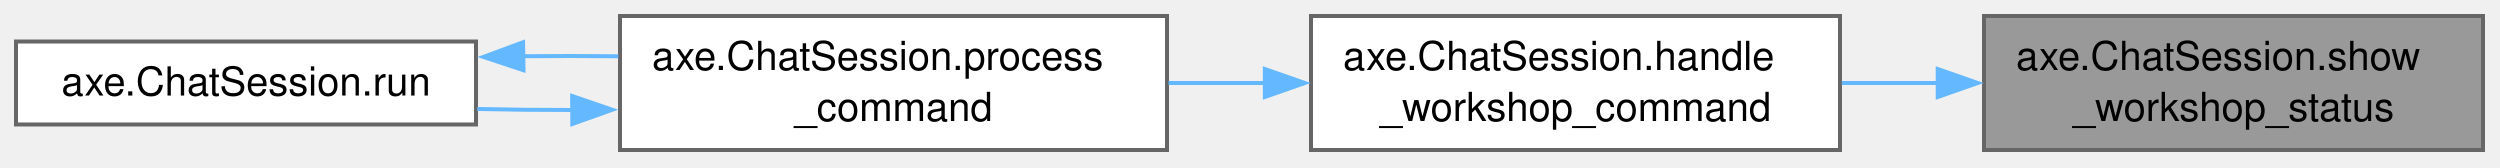
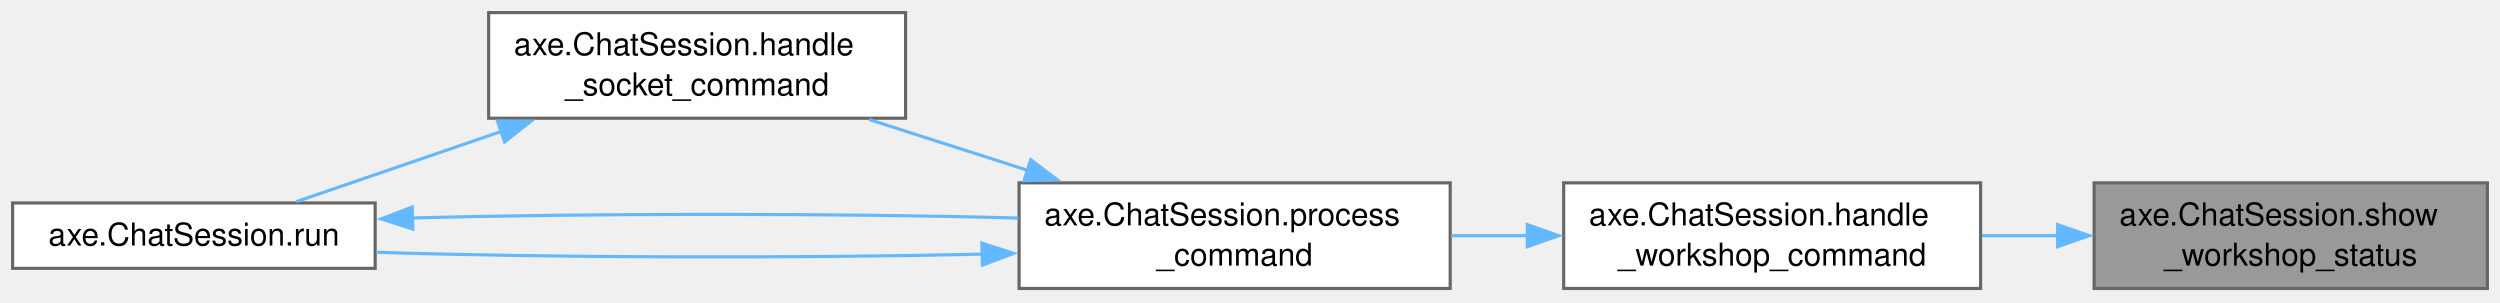
- <svg xmlns="http://www.w3.org/2000/svg" xmlns:xlink="http://www.w3.org/1999/xlink" width="625pt" height="42pt" viewBox="0.00 0.00 625.00 42.00">
-   <g id="graph0" class="graph" transform="scale(1 1) rotate(0) translate(4 37.5)">
+ <svg xmlns="http://www.w3.org/2000/svg" xmlns:xlink="http://www.w3.org/1999/xlink" width="793pt" height="96pt" viewBox="0.00 0.00 793.00 96.00">
+   <g id="graph0" class="graph" transform="scale(1 1) rotate(0) translate(4 91.5)">
    <g id="Node000001" class="node">
      <g id="a_Node000001">
        <a xlink:title=" ">
-           <polygon fill="#999999" stroke="#666666" points="616.75,-33.5 492,-33.5 492,0 616.75,0 616.75,-33.5" />
-           <text xml:space="preserve" text-anchor="start" x="500" y="-20" font-family="Helvetica,sans-Serif" font-size="10.00">axe.ChatSession.show</text>
-           <text xml:space="preserve" text-anchor="middle" x="554.38" y="-7.25" font-family="Helvetica,sans-Serif" font-size="10.00">_workshop_status</text>
+           <polygon fill="#999999" stroke="#666666" points="785,-33.5 660.25,-33.5 660.25,0 785,0 785,-33.5" />
+           <text xml:space="preserve" text-anchor="start" x="668.25" y="-20" font-family="Helvetica,sans-Serif" font-size="10.00">axe.ChatSession.show</text>
+           <text xml:space="preserve" text-anchor="middle" x="722.62" y="-7.25" font-family="Helvetica,sans-Serif" font-size="10.00">_workshop_status</text>
        </a>
      </g>
    </g>
    <g id="Node000002" class="node">
      <g id="a_Node000002">
        <a xlink:href="classaxe_1_1ChatSession.html#ad1395c2247996d061ec1a9cc47621bdf" target="_top" xlink:title=" ">
-           <polygon fill="white" stroke="#666666" points="456,-33.5 323.75,-33.5 323.75,0 456,0 456,-33.5" />
-           <text xml:space="preserve" text-anchor="start" x="331.75" y="-20" font-family="Helvetica,sans-Serif" font-size="10.00">axe.ChatSession.handle</text>
-           <text xml:space="preserve" text-anchor="middle" x="389.88" y="-7.25" font-family="Helvetica,sans-Serif" font-size="10.00">_workshop_command</text>
+           <polygon fill="white" stroke="#666666" points="624.25,-33.5 492,-33.5 492,0 624.25,0 624.25,-33.5" />
+           <text xml:space="preserve" text-anchor="start" x="500" y="-20" font-family="Helvetica,sans-Serif" font-size="10.00">axe.ChatSession.handle</text>
+           <text xml:space="preserve" text-anchor="middle" x="558.12" y="-7.25" font-family="Helvetica,sans-Serif" font-size="10.00">_workshop_command</text>
        </a>
      </g>
    </g>
    <g id="edge1_Node000001_Node000002" class="edge">
      <g id="a_edge1_Node000001_Node000002">
        <a xlink:title=" ">
-           <path fill="none" stroke="#63b8ff" d="M480.66,-16.75C472.6,-16.75 464.43,-16.75 456.46,-16.75" />
-           <polygon fill="#63b8ff" stroke="#63b8ff" points="480.43,-20.25 490.43,-16.75 480.43,-13.25 480.43,-20.25" />
+           <path fill="none" stroke="#63b8ff" d="M648.91,-16.75C640.85,-16.75 632.68,-16.75 624.71,-16.75" />
+           <polygon fill="#63b8ff" stroke="#63b8ff" points="648.68,-20.25 658.68,-16.75 648.68,-13.25 648.68,-20.25" />
        </a>
      </g>
    </g>
    <g id="Node000003" class="node">
      <g id="a_Node000003">
        <a xlink:href="classaxe_1_1ChatSession.html#aaa359a2981c69ef0b93b8b48e259e007" target="_top" xlink:title=" ">
-           <polygon fill="white" stroke="#666666" points="287.75,-33.5 151,-33.5 151,0 287.75,0 287.75,-33.5" />
-           <text xml:space="preserve" text-anchor="start" x="159" y="-20" font-family="Helvetica,sans-Serif" font-size="10.00">axe.ChatSession.process</text>
-           <text xml:space="preserve" text-anchor="middle" x="219.38" y="-7.25" font-family="Helvetica,sans-Serif" font-size="10.00">_command</text>
+           <polygon fill="white" stroke="#666666" points="456,-33.5 319.25,-33.5 319.25,0 456,0 456,-33.5" />
+           <text xml:space="preserve" text-anchor="start" x="327.25" y="-20" font-family="Helvetica,sans-Serif" font-size="10.00">axe.ChatSession.process</text>
+           <text xml:space="preserve" text-anchor="middle" x="387.62" y="-7.25" font-family="Helvetica,sans-Serif" font-size="10.00">_command</text>
        </a>
      </g>
    </g>
    <g id="edge2_Node000002_Node000003" class="edge">
      <g id="a_edge2_Node000002_Node000003">
        <a xlink:title=" ">
-           <path fill="none" stroke="#63b8ff" d="M312.39,-16.75C304.3,-16.75 296.11,-16.75 288.13,-16.75" />
-           <polygon fill="#63b8ff" stroke="#63b8ff" points="312.21,-20.25 322.21,-16.75 312.21,-13.25 312.21,-20.25" />
+           <path fill="none" stroke="#63b8ff" d="M480.64,-16.75C472.55,-16.75 464.36,-16.75 456.38,-16.75" />
+           <polygon fill="#63b8ff" stroke="#63b8ff" points="480.46,-20.25 490.46,-16.75 480.46,-13.25 480.46,-20.25" />
        </a>
      </g>
    </g>
    <g id="Node000004" class="node">
      <g id="a_Node000004">
+         <a xlink:href="classaxe_1_1ChatSession.html#a00f4c50861d88ce623a2c2db3ba0bd0b" target="_top" xlink:title=" ">
+           <polygon fill="white" stroke="#666666" points="283.25,-87.5 151,-87.5 151,-54 283.25,-54 283.25,-87.5" />
+           <text xml:space="preserve" text-anchor="start" x="159" y="-74" font-family="Helvetica,sans-Serif" font-size="10.00">axe.ChatSession.handle</text>
+           <text xml:space="preserve" text-anchor="middle" x="217.12" y="-61.25" font-family="Helvetica,sans-Serif" font-size="10.00">_socket_command</text>
+         </a>
+       </g>
+     </g>
+     <g id="edge3_Node000003_Node000004" class="edge">
+       <g id="a_edge3_Node000003_Node000004">
+         <a xlink:title=" ">
+           <path fill="none" stroke="#63b8ff" d="M322.09,-37.43C305.44,-42.77 287.7,-48.45 271.68,-53.59" />
+           <polygon fill="#63b8ff" stroke="#63b8ff" points="322.95,-40.83 331.41,-34.45 320.81,-34.17 322.95,-40.83" />
+         </a>
+       </g>
+     </g>
+     <g id="Node000005" class="node">
+       <g id="a_Node000005">
        <a xlink:href="classaxe_1_1ChatSession.html#a68cb42802ab49b009bbfc87e9d7e8f78" target="_top" xlink:title=" ">
          <polygon fill="white" stroke="#666666" points="115,-27.12 0,-27.12 0,-6.38 115,-6.38 115,-27.12" />
          <text xml:space="preserve" text-anchor="middle" x="57.5" y="-13.62" font-family="Helvetica,sans-Serif" font-size="10.00">axe.ChatSession.run</text>
        </a>
      </g>
    </g>
-     <g id="edge3_Node000003_Node000004" class="edge">
-       <g id="a_edge3_Node000003_Node000004">
+     <g id="edge6_Node000003_Node000005" class="edge">
+       <g id="a_edge6_Node000003_Node000005">
        <a xlink:title=" ">
-           <path fill="none" stroke="#63b8ff" d="M139.21,-10C131.15,-9.99 123.07,-10.08 115.31,-10.26" />
-           <polygon fill="#63b8ff" stroke="#63b8ff" points="139.04,-13.5 149.06,-10.06 139.08,-6.5 139.04,-13.5" />
+           <path fill="none" stroke="#63b8ff" d="M307.83,-10.89C248.49,-9.53 168.54,-9.73 115.34,-11.49" />
+           <polygon fill="#63b8ff" stroke="#63b8ff" points="307.44,-14.38 317.52,-11.13 307.61,-7.38 307.44,-14.38" />
        </a>
      </g>
    </g>
-     <g id="edge4_Node000004_Node000003" class="edge">
-       <g id="a_edge4_Node000004_Node000003">
+     <g id="edge4_Node000004_Node000005" class="edge">
+       <g id="a_edge4_Node000004_Node000005">
        <a xlink:title=" ">
-           <path fill="none" stroke="#63b8ff" d="M126.73,-23.44C134.63,-23.52 142.68,-23.52 150.57,-23.43" />
-           <polygon fill="#63b8ff" stroke="#63b8ff" points="126.88,-19.94 116.83,-23.27 126.77,-26.94 126.88,-19.94" />
+           <path fill="none" stroke="#63b8ff" d="M155.1,-49.84C132.88,-42.23 108.66,-33.93 90.03,-27.55" />
+           <polygon fill="#63b8ff" stroke="#63b8ff" points="153.79,-53.1 164.39,-53.03 156.06,-46.47 153.79,-53.1" />
+         </a>
+       </g>
+     </g>
+     <g id="edge5_Node000005_Node000003" class="edge">
+       <g id="a_edge5_Node000005_Node000003">
+         <a xlink:title=" ">
+           <path fill="none" stroke="#63b8ff" d="M126.65,-22.35C183.06,-23.89 262.78,-23.88 319.04,-22.33" />
+           <polygon fill="#63b8ff" stroke="#63b8ff" points="126.96,-18.85 116.86,-22.05 126.75,-25.85 126.96,-18.85" />
        </a>
      </g>
    </g>
  </g>
</svg>
